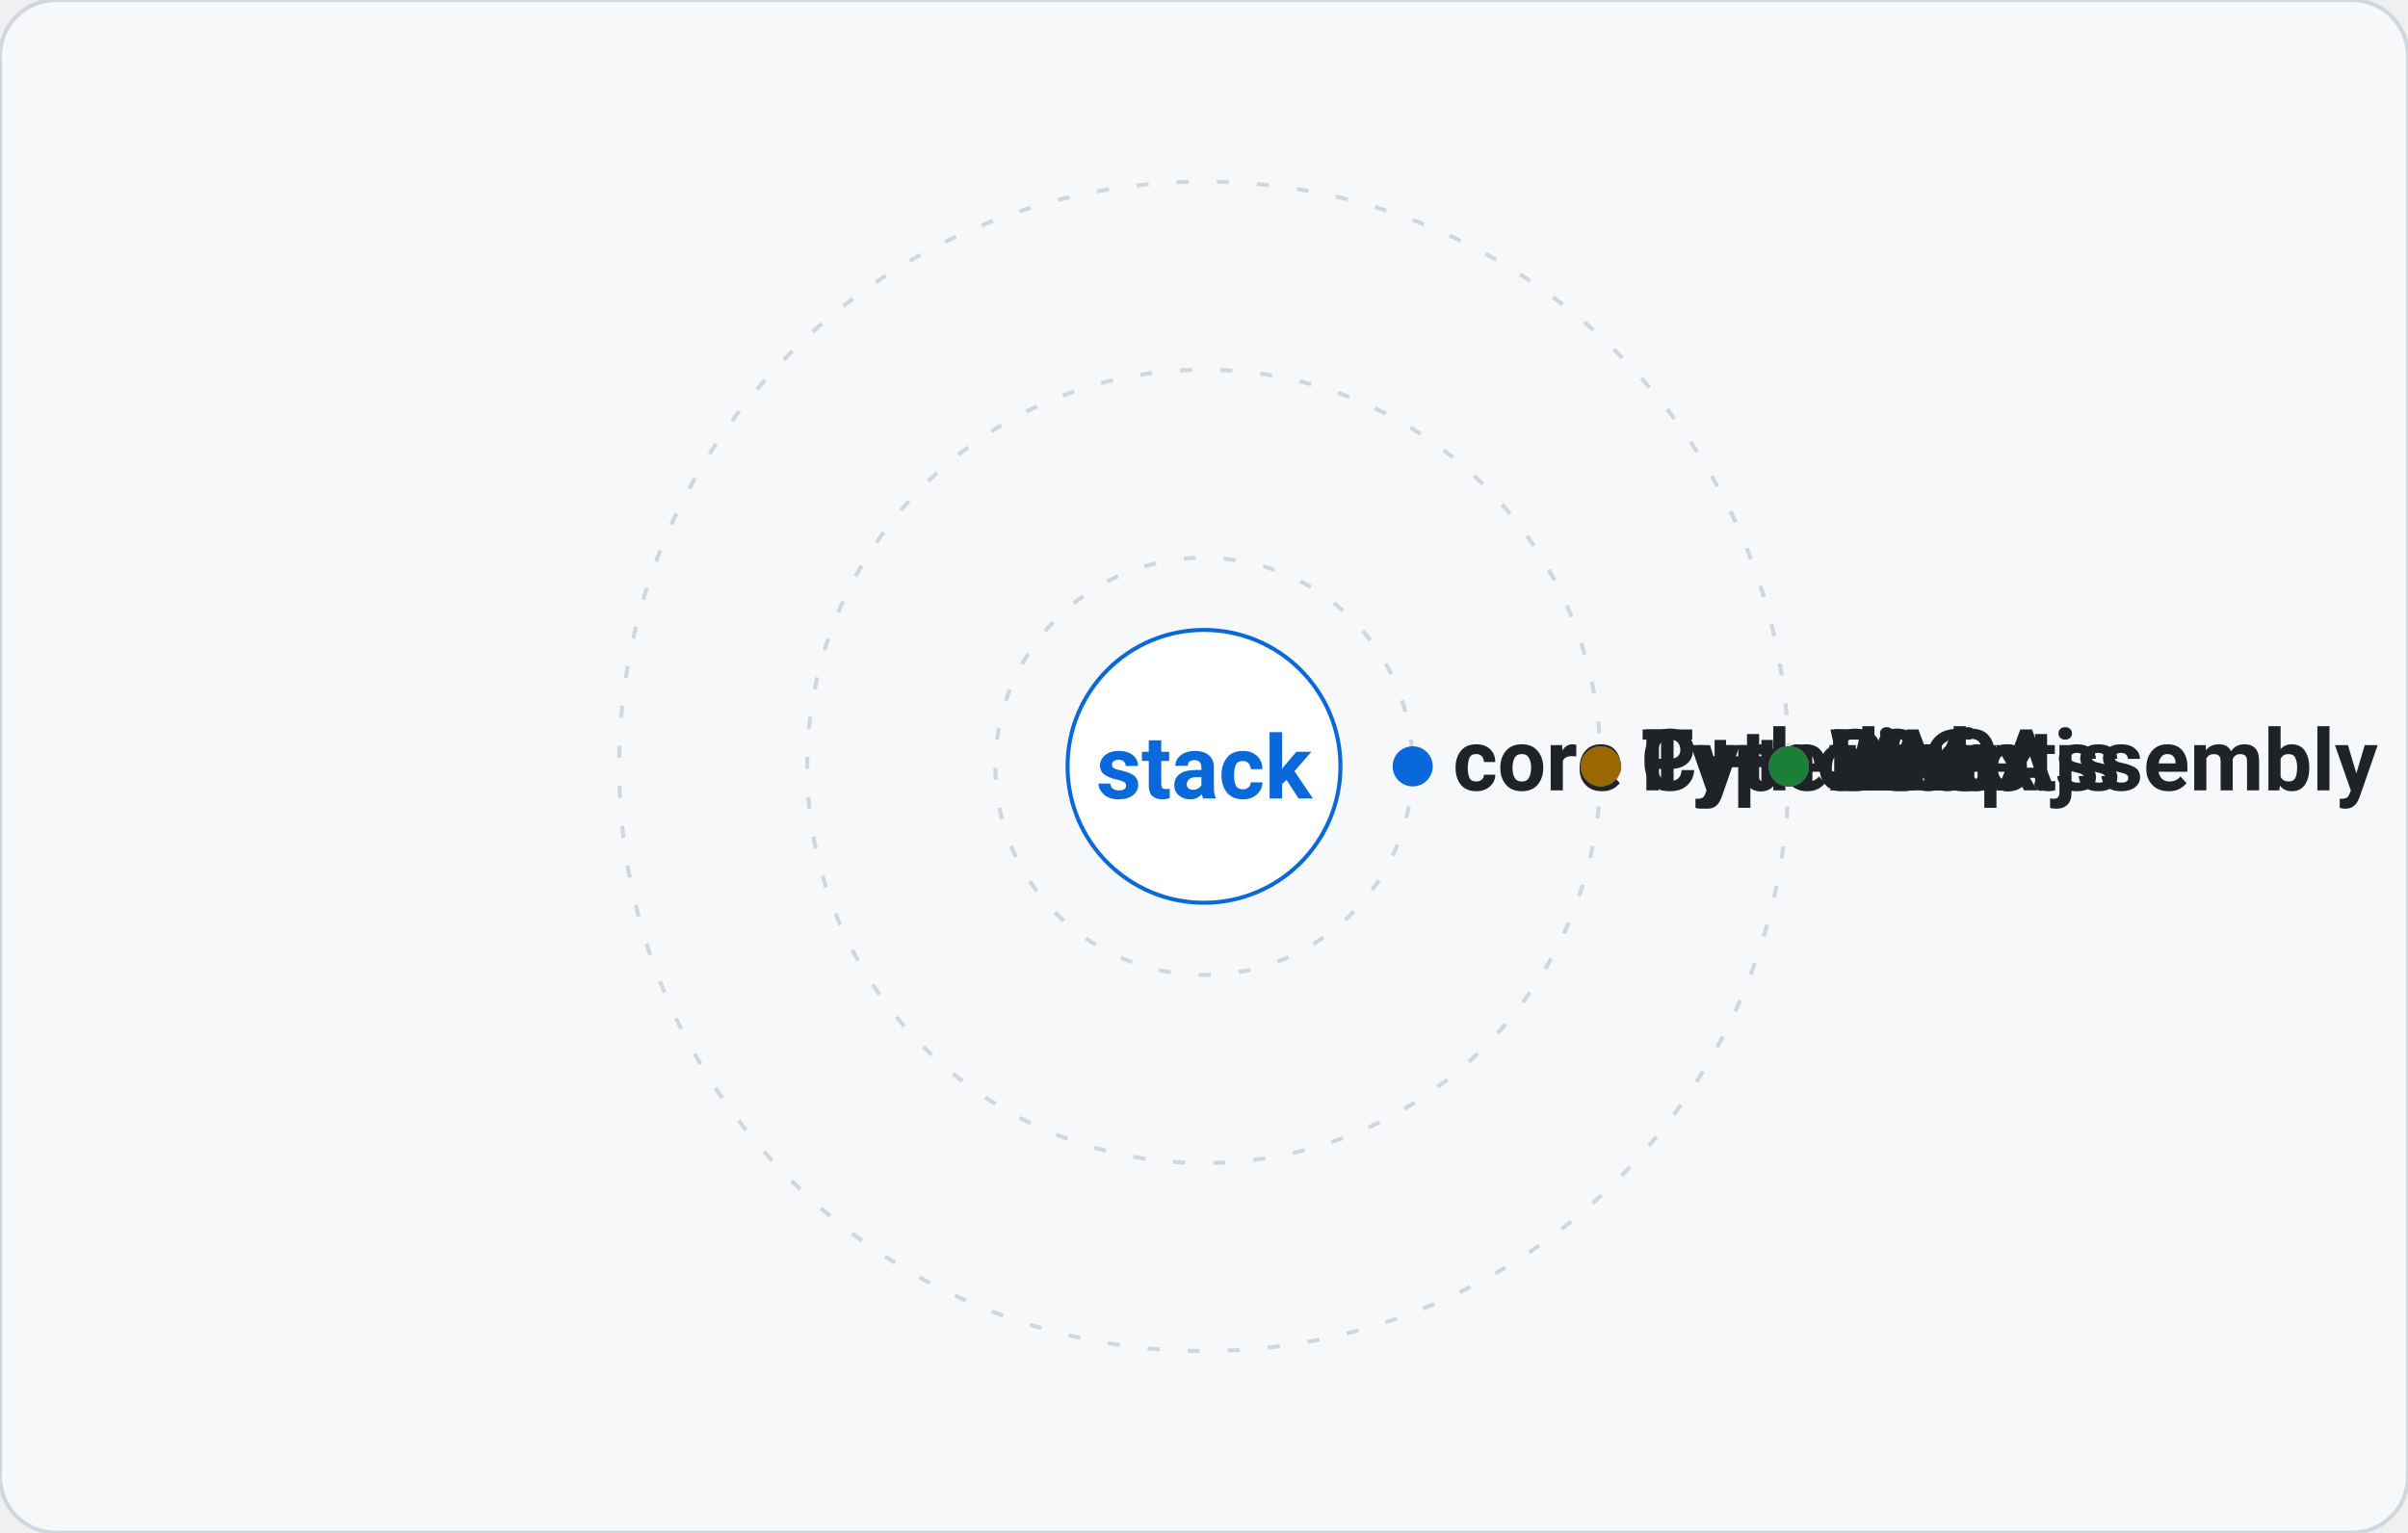
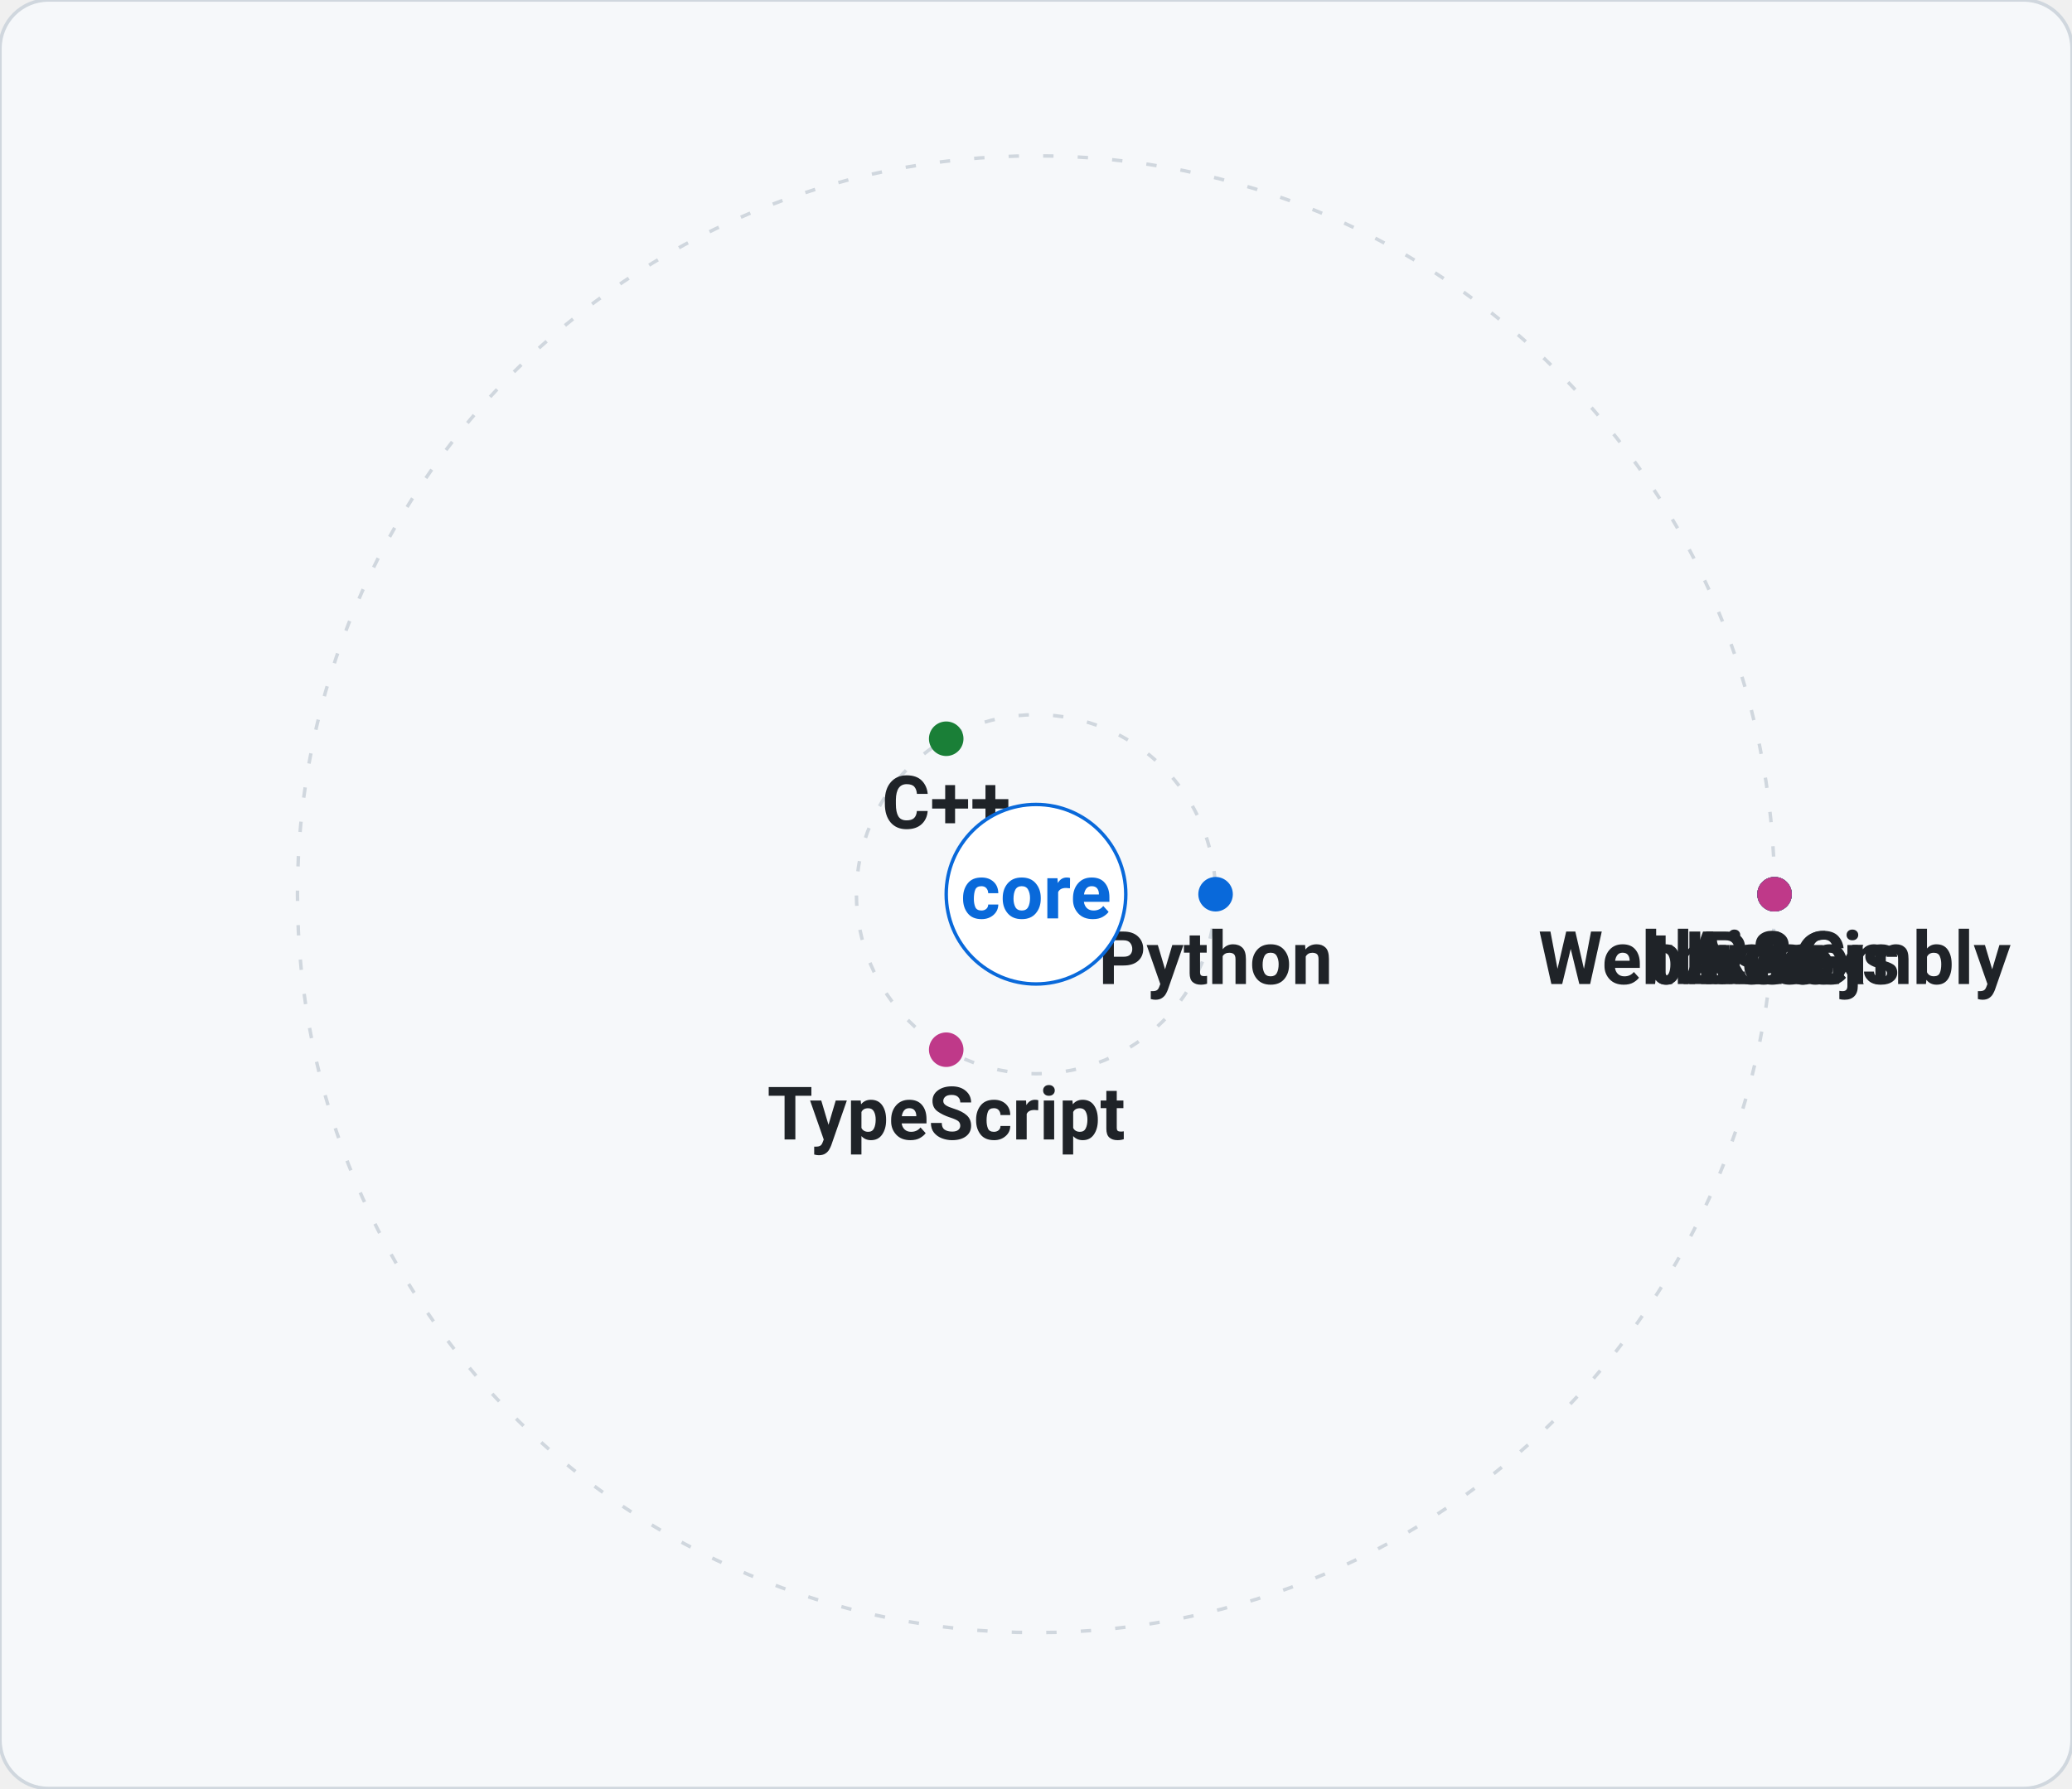
- <svg xmlns="http://www.w3.org/2000/svg" viewBox="0 0 600 382" width="600" height="382" role="img" aria-label="Concentric rings of technologies orbiting a centre labelled stack: core; Python, TypeScript, C++; Linux, WebAssembly, three.js, RAG, x86">
-   <rect width="600" height="382" rx="14" fill="#f6f8fa" stroke="#d0d7de" />
-   <circle cx="300.0" cy="191.0" r="52.0" fill="none" stroke="#d0d7de" stroke-dasharray="3 7" />
-   <g transform="rotate(0.0 300.0 191.0)">
-     <g transform="translate(352.0 191.0)">
+ <svg xmlns="http://www.w3.org/2000/svg" viewBox="0 0 600 518" width="600" height="518" role="img" aria-label="Concentric rings of technologies orbiting a centre labelled stack: Python, TypeScript, C++; Linux, WebAssembly, three.js, RAG, x86">
+   <rect width="600" height="518" rx="14" fill="#f6f8fa" stroke="#d0d7de" />
+   <circle cx="300.0" cy="259.0" r="52.0" fill="none" stroke="#d0d7de" stroke-dasharray="3 7" />
+   <g transform="rotate(0.0 300.0 259.0)">
+     <g transform="translate(352.0 259.0)">
      <circle r="5" fill="#0969da" />
      <g transform="rotate(-0.0)">
-         <text x="10" y="6" font-family="ui-sans-serif, system-ui, -apple-system, 'Segoe UI', Roboto, sans-serif" font-size="21.359" font-weight="600" fill="#1f2328">core</text>
+         <text x="0" y="26" font-family="ui-sans-serif, system-ui, -apple-system, 'Segoe UI', Roboto, sans-serif" font-size="21.359" font-weight="600" fill="#1f2328" text-anchor="middle">Python</text>
      </g>
    </g>
  </g>
-   <circle cx="300.0" cy="191.0" r="98.864" fill="none" stroke="#d0d7de" stroke-dasharray="3 7" />
+   <g transform="rotate(120.0 300.0 259.0)">
+     <g transform="translate(352.0 259.0)">
+       <circle r="5" fill="#bf3989" />
+       <g transform="rotate(-120.0)">
+         <text x="0" y="26" font-family="ui-sans-serif, system-ui, -apple-system, 'Segoe UI', Roboto, sans-serif" font-size="21.359" font-weight="600" fill="#1f2328" text-anchor="middle">TypeScript</text>
+       </g>
+     </g>
+   </g>
+   <g transform="rotate(240.0 300.0 259.0)">
+     <g transform="translate(352.0 259.0)">
+       <circle r="5" fill="#1a7f37" />
+       <g transform="rotate(-240.0)">
+         <text x="0" y="26" font-family="ui-sans-serif, system-ui, -apple-system, 'Segoe UI', Roboto, sans-serif" font-size="21.359" font-weight="600" fill="#1f2328" text-anchor="middle">C++</text>
+       </g>
+     </g>
+   </g>
+   <circle cx="300.0" cy="259.0" r="213.864" fill="none" stroke="#d0d7de" stroke-dasharray="3 7" />
  <g>
-     <animateTransform attributeName="transform" type="rotate" from="0.0 300.0 191.0" to="360.0 300.0 191.0" dur="35s" repeatCount="indefinite" />
-     <g transform="translate(398.8641 191.0)">
+     <animateTransform attributeName="transform" type="rotate" from="0.0 300.0 259.0" to="360.0 300.0 259.0" dur="35s" repeatCount="indefinite" />
+     <g transform="translate(513.8641 259.0)">
      <circle r="5" fill="#bf3989" />
      <g>
        <animateTransform attributeName="transform" type="rotate" from="-0.0 0 0" to="-360.0 0 0" dur="35s" repeatCount="indefinite" />
-         <text x="10" y="6" font-family="ui-sans-serif, system-ui, -apple-system, 'Segoe UI', Roboto, sans-serif" font-size="21.359" font-weight="600" fill="#1f2328">Python</text>
+         <text x="0" y="26" font-family="ui-sans-serif, system-ui, -apple-system, 'Segoe UI', Roboto, sans-serif" font-size="21.359" font-weight="600" fill="#1f2328" text-anchor="middle">Linux</text>
      </g>
    </g>
  </g>
  <g>
-     <animateTransform attributeName="transform" type="rotate" from="120.0 300.0 191.0" to="480.0 300.0 191.0" dur="35s" repeatCount="indefinite" />
-     <g transform="translate(398.8641 191.0)">
+     <animateTransform attributeName="transform" type="rotate" from="72.0 300.0 259.0" to="432.0 300.0 259.0" dur="35s" repeatCount="indefinite" />
+     <g transform="translate(513.8641 259.0)">
      <circle r="5" fill="#1a7f37" />
      <g>
-         <animateTransform attributeName="transform" type="rotate" from="-120.0 0 0" to="-480.0 0 0" dur="35s" repeatCount="indefinite" />
-         <text x="10" y="6" font-family="ui-sans-serif, system-ui, -apple-system, 'Segoe UI', Roboto, sans-serif" font-size="21.359" font-weight="600" fill="#1f2328">TypeScript</text>
+         <animateTransform attributeName="transform" type="rotate" from="-72.0 0 0" to="-432.0 0 0" dur="35s" repeatCount="indefinite" />
+         <text x="0" y="26" font-family="ui-sans-serif, system-ui, -apple-system, 'Segoe UI', Roboto, sans-serif" font-size="21.359" font-weight="600" fill="#1f2328" text-anchor="middle">WebAssembly</text>
      </g>
    </g>
  </g>
  <g>
-     <animateTransform attributeName="transform" type="rotate" from="240.0 300.0 191.0" to="600.0 300.0 191.0" dur="35s" repeatCount="indefinite" />
-     <g transform="translate(398.8641 191.0)">
+     <animateTransform attributeName="transform" type="rotate" from="144.0 300.0 259.0" to="504.0 300.0 259.0" dur="35s" repeatCount="indefinite" />
+     <g transform="translate(513.8641 259.0)">
      <circle r="5" fill="#9a6700" />
      <g>
-         <animateTransform attributeName="transform" type="rotate" from="-240.0 0 0" to="-600.0 0 0" dur="35s" repeatCount="indefinite" />
-         <text x="10" y="6" font-family="ui-sans-serif, system-ui, -apple-system, 'Segoe UI', Roboto, sans-serif" font-size="21.359" font-weight="600" fill="#1f2328">C++</text>
-       </g>
-     </g>
-   </g>
-   <circle cx="300.0" cy="191.0" r="145.728" fill="none" stroke="#d0d7de" stroke-dasharray="3 7" />
-   <g>
-     <animateTransform attributeName="transform" type="rotate" from="0.0 300.0 191.0" to="360.0 300.0 191.0" dur="44s" repeatCount="indefinite" />
-     <g transform="translate(445.7282 191.0)">
-       <circle r="5" fill="#1a7f37" />
-       <g>
-         <animateTransform attributeName="transform" type="rotate" from="-0.0 0 0" to="-360.0 0 0" dur="44s" repeatCount="indefinite" />
-         <text x="10" y="6" font-family="ui-sans-serif, system-ui, -apple-system, 'Segoe UI', Roboto, sans-serif" font-size="21.359" font-weight="600" fill="#1f2328">Linux</text>
+         <animateTransform attributeName="transform" type="rotate" from="-144.0 0 0" to="-504.0 0 0" dur="35s" repeatCount="indefinite" />
+         <text x="0" y="26" font-family="ui-sans-serif, system-ui, -apple-system, 'Segoe UI', Roboto, sans-serif" font-size="21.359" font-weight="600" fill="#1f2328" text-anchor="middle">three.js</text>
      </g>
    </g>
  </g>
  <g>
-     <animateTransform attributeName="transform" type="rotate" from="72.0 300.0 191.0" to="432.0 300.0 191.0" dur="44s" repeatCount="indefinite" />
-     <g transform="translate(445.7282 191.0)">
-       <circle r="5" fill="#9a6700" />
+     <animateTransform attributeName="transform" type="rotate" from="216.0 300.0 259.0" to="576.0 300.0 259.0" dur="35s" repeatCount="indefinite" />
+     <g transform="translate(513.8641 259.0)">
+       <circle r="5" fill="#0969da" />
      <g>
-         <animateTransform attributeName="transform" type="rotate" from="-72.0 0 0" to="-432.0 0 0" dur="44s" repeatCount="indefinite" />
-         <text x="10" y="6" font-family="ui-sans-serif, system-ui, -apple-system, 'Segoe UI', Roboto, sans-serif" font-size="21.359" font-weight="600" fill="#1f2328">WebAssembly</text>
+         <animateTransform attributeName="transform" type="rotate" from="-216.0 0 0" to="-576.0 0 0" dur="35s" repeatCount="indefinite" />
+         <text x="0" y="26" font-family="ui-sans-serif, system-ui, -apple-system, 'Segoe UI', Roboto, sans-serif" font-size="21.359" font-weight="600" fill="#1f2328" text-anchor="middle">RAG</text>
      </g>
    </g>
  </g>
  <g>
-     <animateTransform attributeName="transform" type="rotate" from="144.0 300.0 191.0" to="504.0 300.0 191.0" dur="44s" repeatCount="indefinite" />
-     <g transform="translate(445.7282 191.0)">
-       <circle r="5" fill="#0969da" />
+     <animateTransform attributeName="transform" type="rotate" from="288.0 300.0 259.0" to="648.0 300.0 259.0" dur="35s" repeatCount="indefinite" />
+     <g transform="translate(513.8641 259.0)">
+       <circle r="5" fill="#bf3989" />
      <g>
-         <animateTransform attributeName="transform" type="rotate" from="-144.0 0 0" to="-504.0 0 0" dur="44s" repeatCount="indefinite" />
-         <text x="10" y="6" font-family="ui-sans-serif, system-ui, -apple-system, 'Segoe UI', Roboto, sans-serif" font-size="21.359" font-weight="600" fill="#1f2328">three.js</text>
+         <animateTransform attributeName="transform" type="rotate" from="-288.0 0 0" to="-648.0 0 0" dur="35s" repeatCount="indefinite" />
+         <text x="0" y="26" font-family="ui-sans-serif, system-ui, -apple-system, 'Segoe UI', Roboto, sans-serif" font-size="21.359" font-weight="600" fill="#1f2328" text-anchor="middle">x86</text>
      </g>
    </g>
  </g>
-   <g>
-     <animateTransform attributeName="transform" type="rotate" from="216.0 300.0 191.0" to="576.0 300.0 191.0" dur="44s" repeatCount="indefinite" />
-     <g transform="translate(445.7282 191.0)">
-       <circle r="5" fill="#bf3989" />
-       <g>
-         <animateTransform attributeName="transform" type="rotate" from="-216.0 0 0" to="-576.0 0 0" dur="44s" repeatCount="indefinite" />
-         <text x="10" y="6" font-family="ui-sans-serif, system-ui, -apple-system, 'Segoe UI', Roboto, sans-serif" font-size="21.359" font-weight="600" fill="#1f2328">RAG</text>
-       </g>
-     </g>
-   </g>
-   <g>
-     <animateTransform attributeName="transform" type="rotate" from="288.0 300.0 191.0" to="648.0 300.0 191.0" dur="44s" repeatCount="indefinite" />
-     <g transform="translate(445.7282 191.0)">
-       <circle r="5" fill="#1a7f37" />
-       <g>
-         <animateTransform attributeName="transform" type="rotate" from="-288.0 0 0" to="-648.0 0 0" dur="44s" repeatCount="indefinite" />
-         <text x="10" y="6" font-family="ui-sans-serif, system-ui, -apple-system, 'Segoe UI', Roboto, sans-serif" font-size="21.359" font-weight="600" fill="#1f2328">x86</text>
-       </g>
-     </g>
-   </g>
-   <circle cx="300.0" cy="191.0" r="34" fill="#ffffff" stroke="#0969da" />
-   <text x="300.0" y="199.0" font-family="ui-sans-serif, system-ui, -apple-system, 'Segoe UI', Roboto, sans-serif" font-size="22" font-weight="700" fill="#0969da" text-anchor="middle">stack</text>
+   <circle cx="300.0" cy="259.0" r="26" fill="#ffffff" stroke="#0969da" />
+   <text x="300.0" y="266.0" font-family="ui-sans-serif, system-ui, -apple-system, 'Segoe UI', Roboto, sans-serif" font-size="22" font-weight="700" fill="#0969da" text-anchor="middle">core</text>
</svg>
